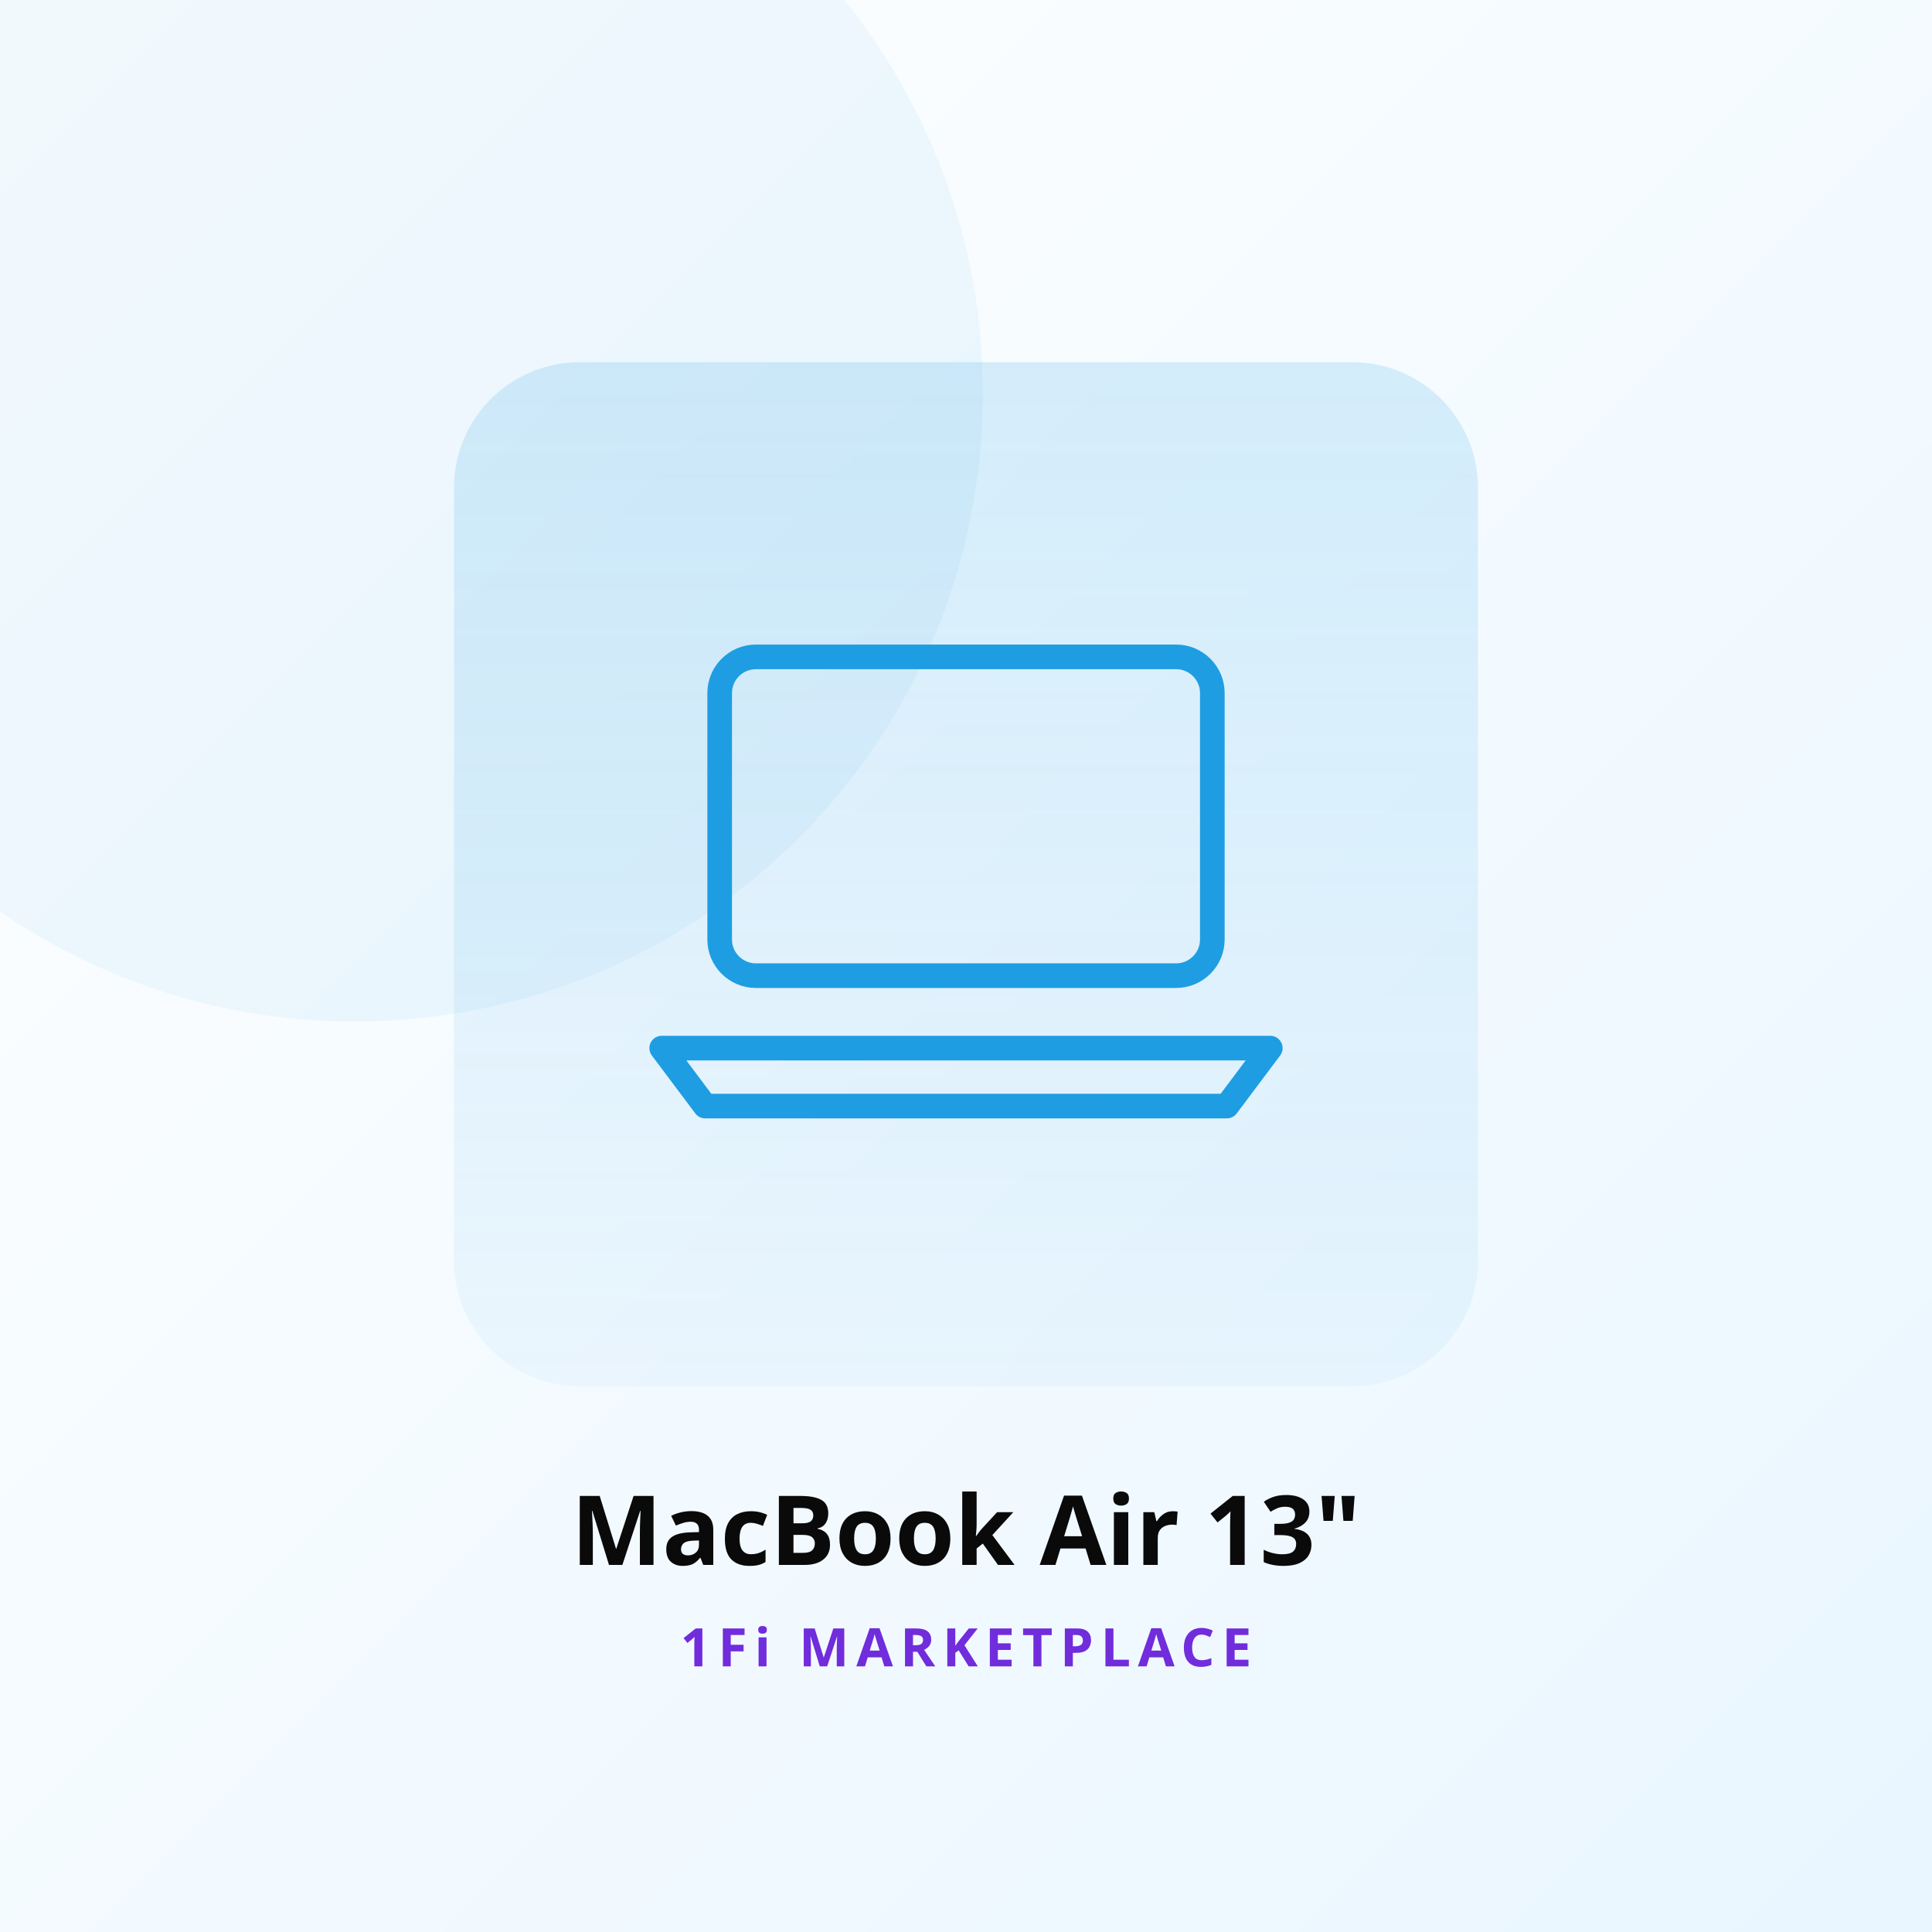
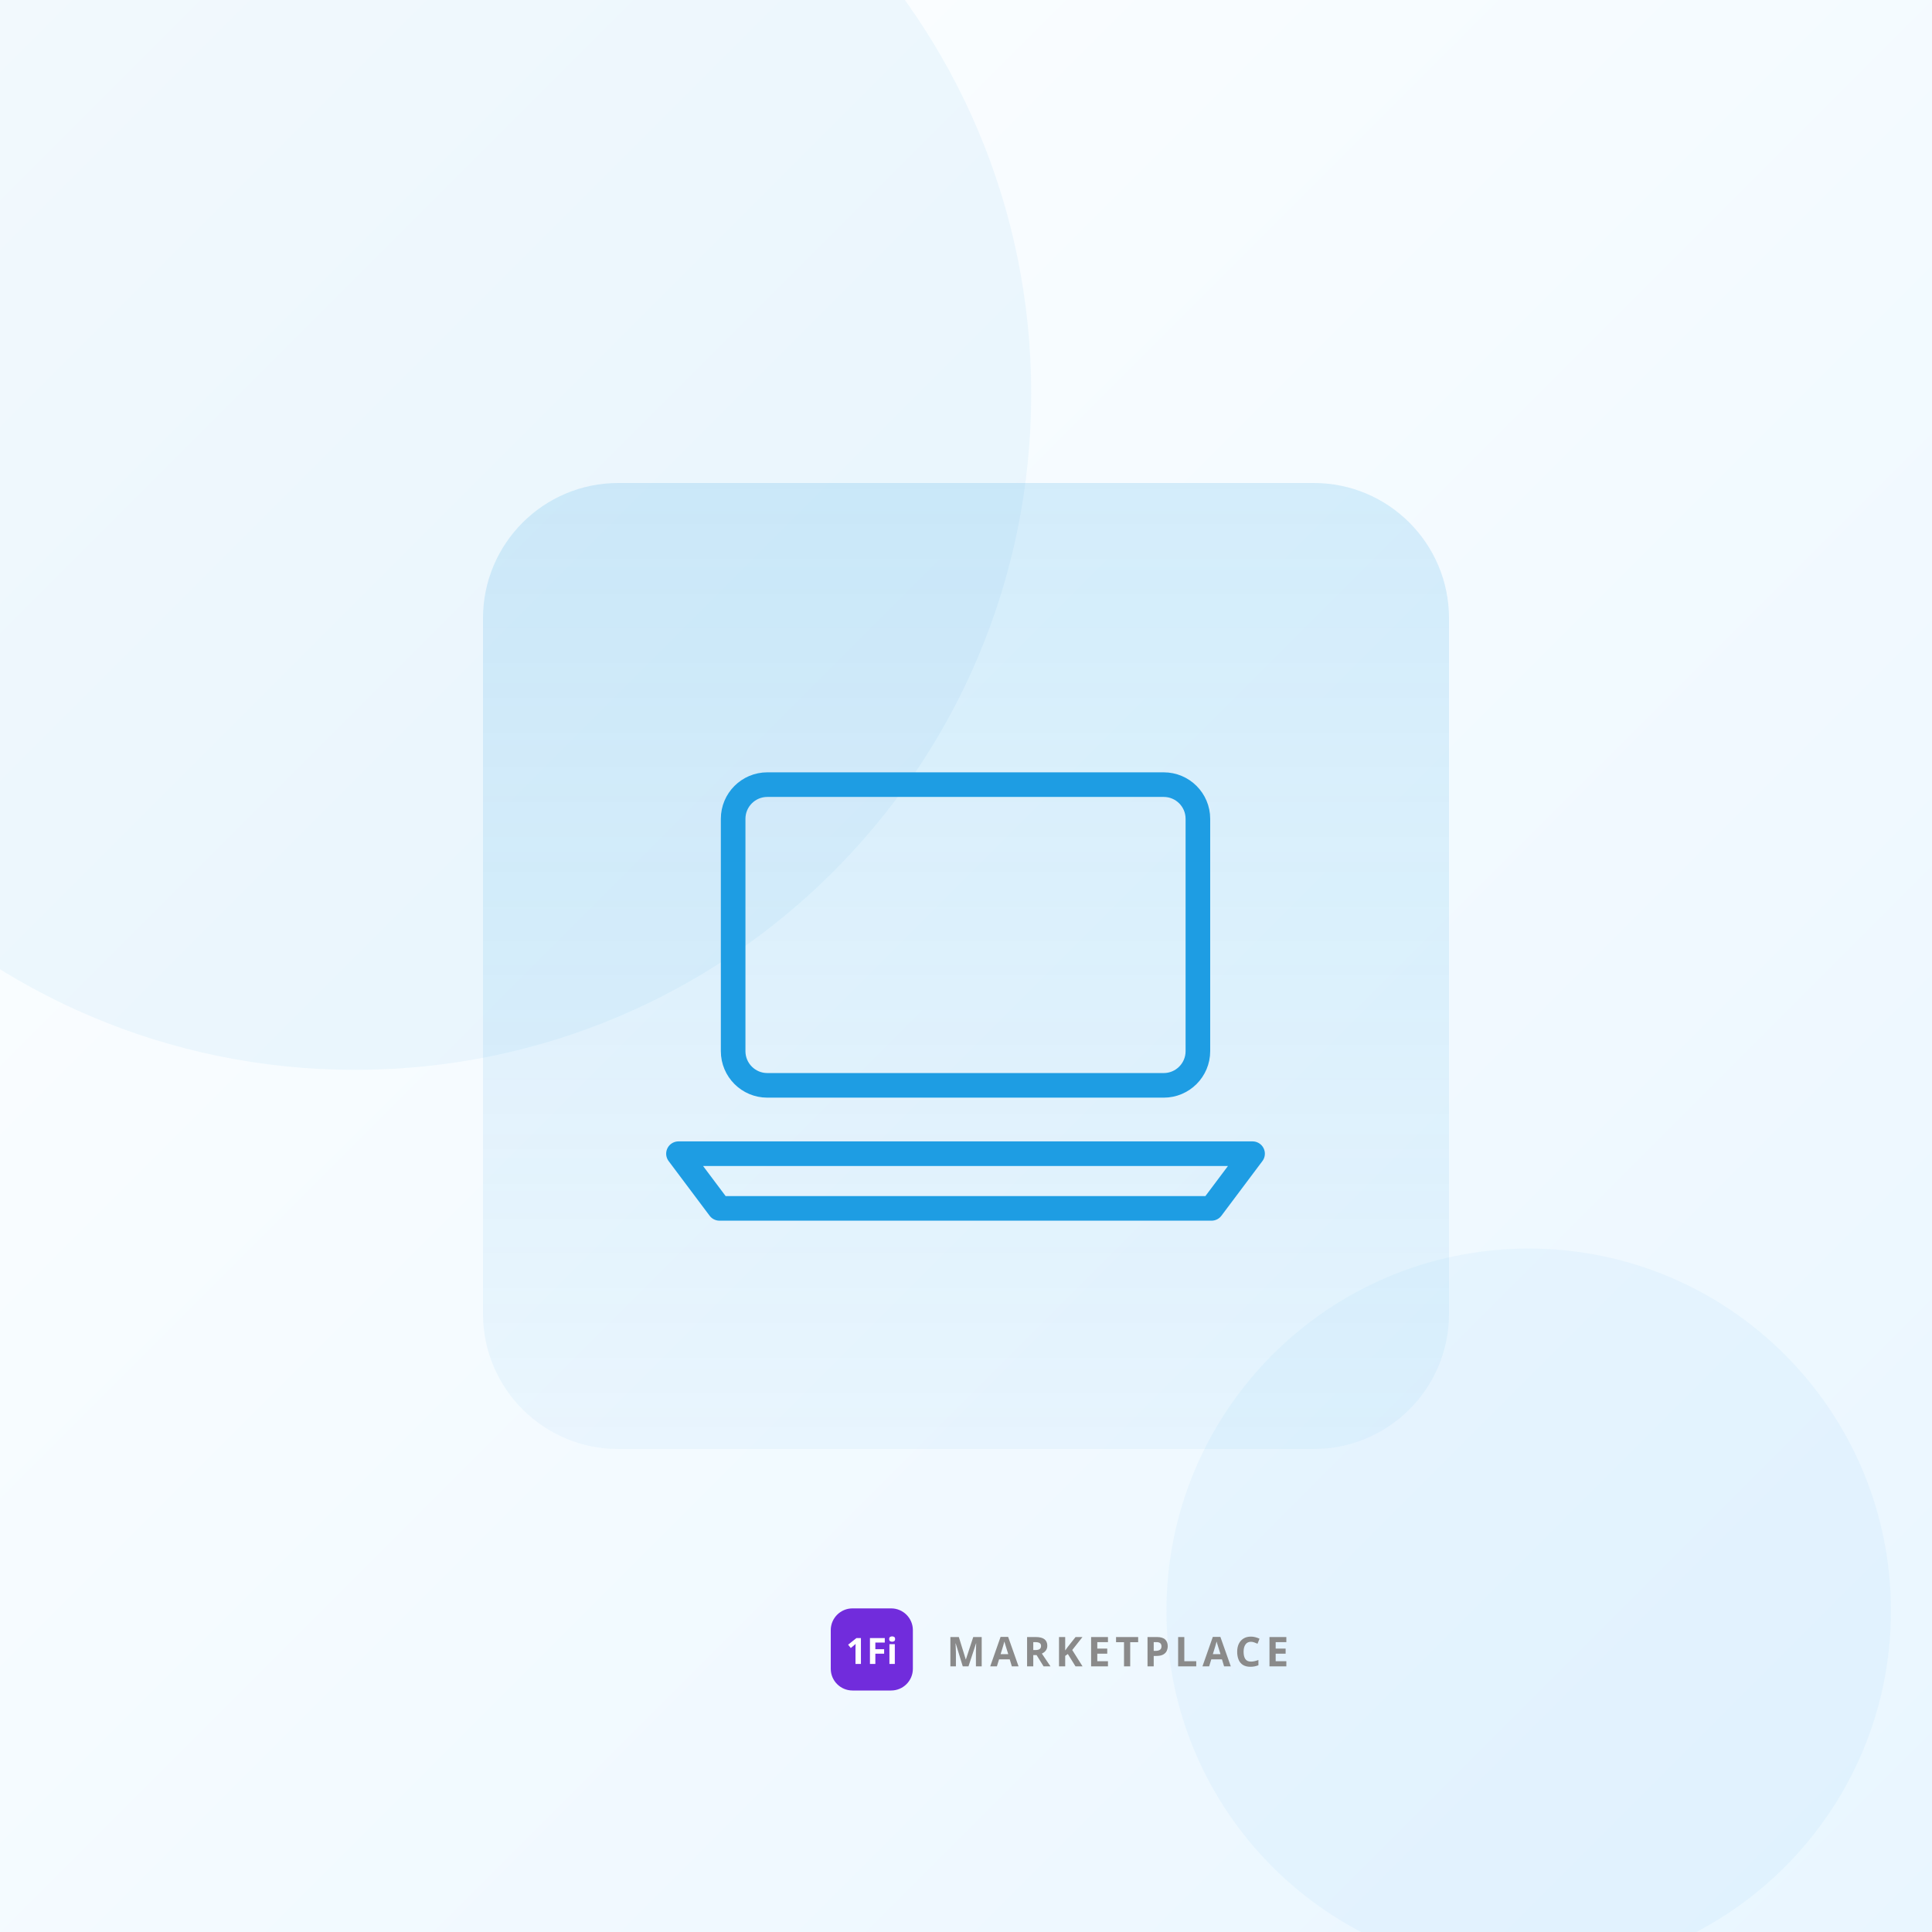
<svg xmlns="http://www.w3.org/2000/svg" viewBox="0 0 800 800" role="img" aria-label="MacBook Air 13&quot;">
  <defs>
    <linearGradient id="bg" x1="0" y1="0" x2="1" y2="1">
      <stop offset="0" stop-color="#ffffff" />
      <stop offset="1" stop-color="#E9F6FF" />
    </linearGradient>
    <linearGradient id="pill" x1="0" y1="0" x2="0" y2="1">
      <stop offset="0" stop-color="#1E9DE3" stop-opacity="0.16" />
      <stop offset="1" stop-color="#1E9DE3" stop-opacity="0.05" />
    </linearGradient>
  </defs>
  <rect width="800" height="800" fill="url(#bg)" />
-   <circle cx="147" cy="163" r="260" fill="#1E9DE3" opacity="0.06" />
-   <rect x="188" y="150" width="424" height="424" rx="52" fill="url(#pill)" />
-   <g transform="translate(220 182) scale(3.0)" fill="none" stroke="#1E9DE3" stroke-width="3.4" stroke-linecap="round" stroke-linejoin="round">
+   <circle cx="147" cy="163" r="280" fill="#1E9DE3" opacity="0.06" />
+   <circle cx="633" cy="667" r="150" fill="#1E9DE3" opacity="0.05" />
+   <rect x="200" y="200" width="400" height="400" rx="56" fill="url(#pill)" />
+   <g transform="translate(230 240) scale(2.83)" fill="none" stroke="#1E9DE3" stroke-width="3.6" stroke-linecap="round" stroke-linejoin="round">
    <rect x="26" y="30" width="68" height="44" rx="5" />
    <path d="M18 84 h84 l-6 8 h-72 z" />
  </g>
-   <text x="400" y="648" text-anchor="middle" font-family="Geist, Segoe UI, system-ui, sans-serif" font-size="40" font-weight="700" fill="#0a0a0a">MacBook Air 13"</text>
-   <text x="400" y="690" text-anchor="middle" font-family="Geist, Segoe UI, system-ui, sans-serif" font-size="22" font-weight="600" letter-spacing="3" fill="#712CDC">1Fi MARKETPLACE</text>
+   <g transform="translate(348 690)" aria-label="MacBook Air 13&quot;">
+     <rect x="-4" y="-24" width="34" height="34" rx="9" fill="#712CDC" />
+     <text x="13" y="-1" text-anchor="middle" font-family="Geist, Segoe UI, system-ui, sans-serif" font-size="15" font-weight="700" fill="#ffffff">1Fi</text>
+     <text x="44" y="0" font-family="Geist, Segoe UI, system-ui, sans-serif" font-size="17" font-weight="600" letter-spacing="2" fill="#8a8a8a">MARKETPLACE</text>
+   </g>
</svg>
